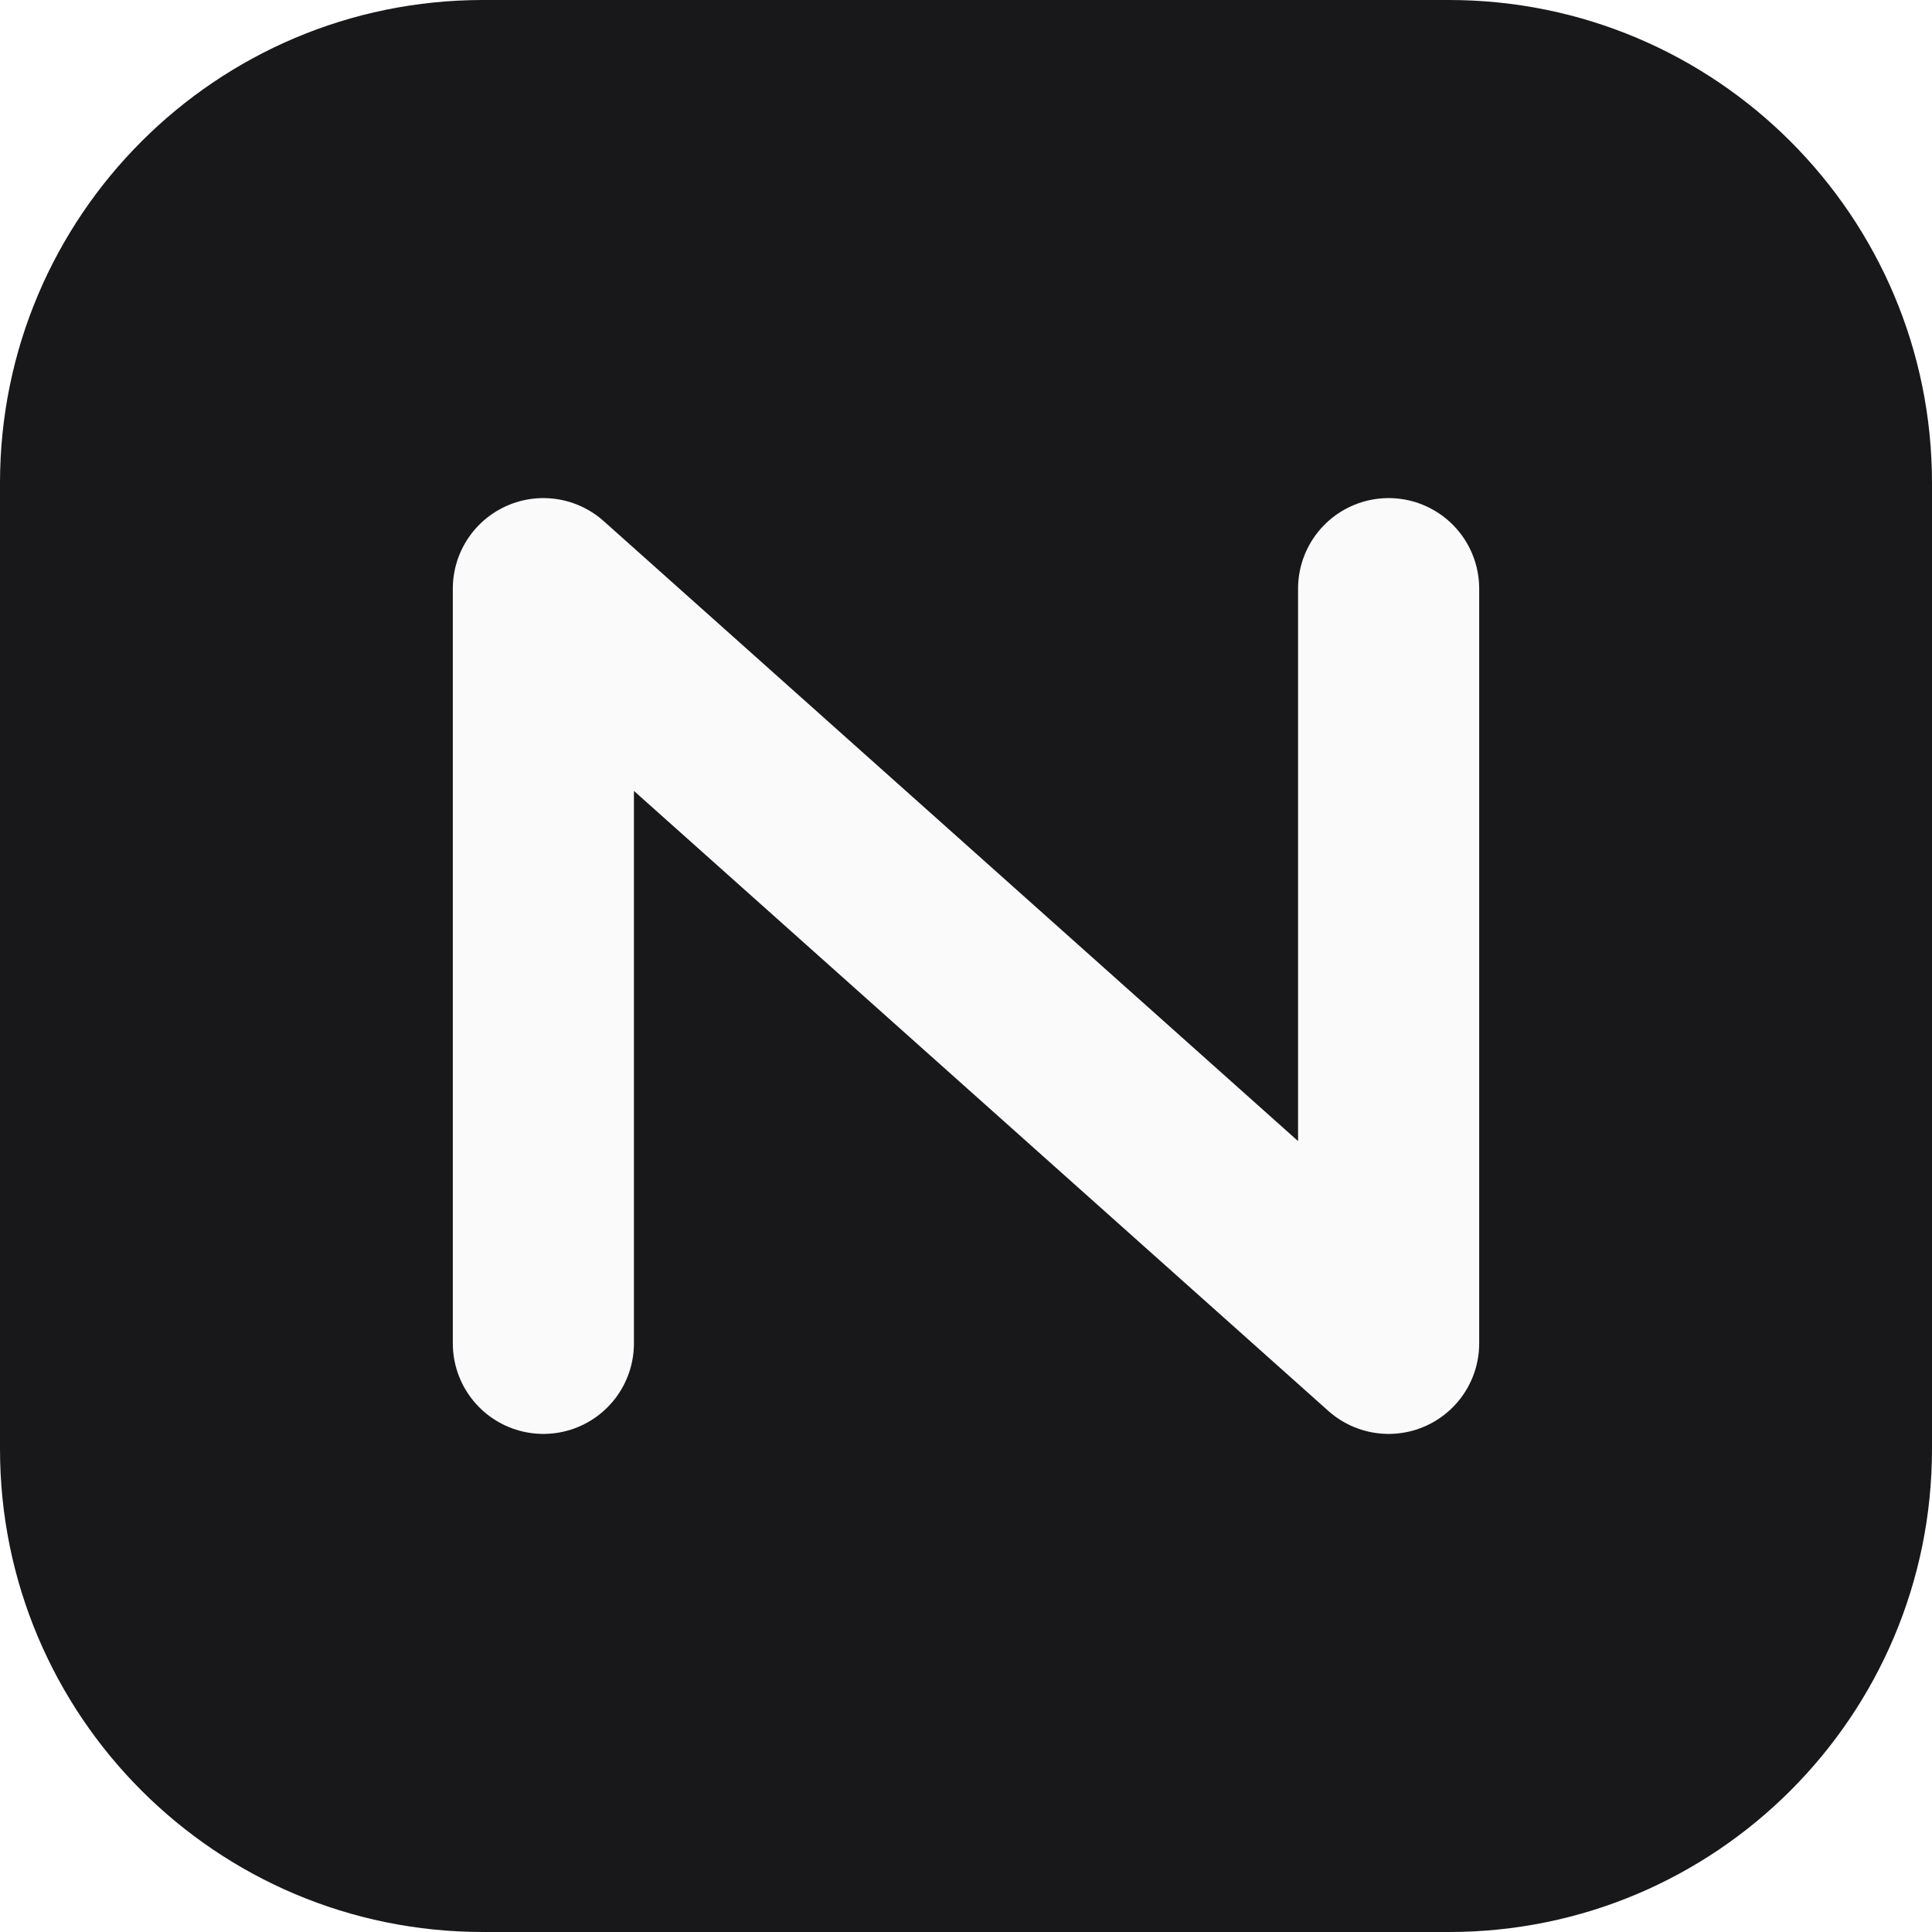
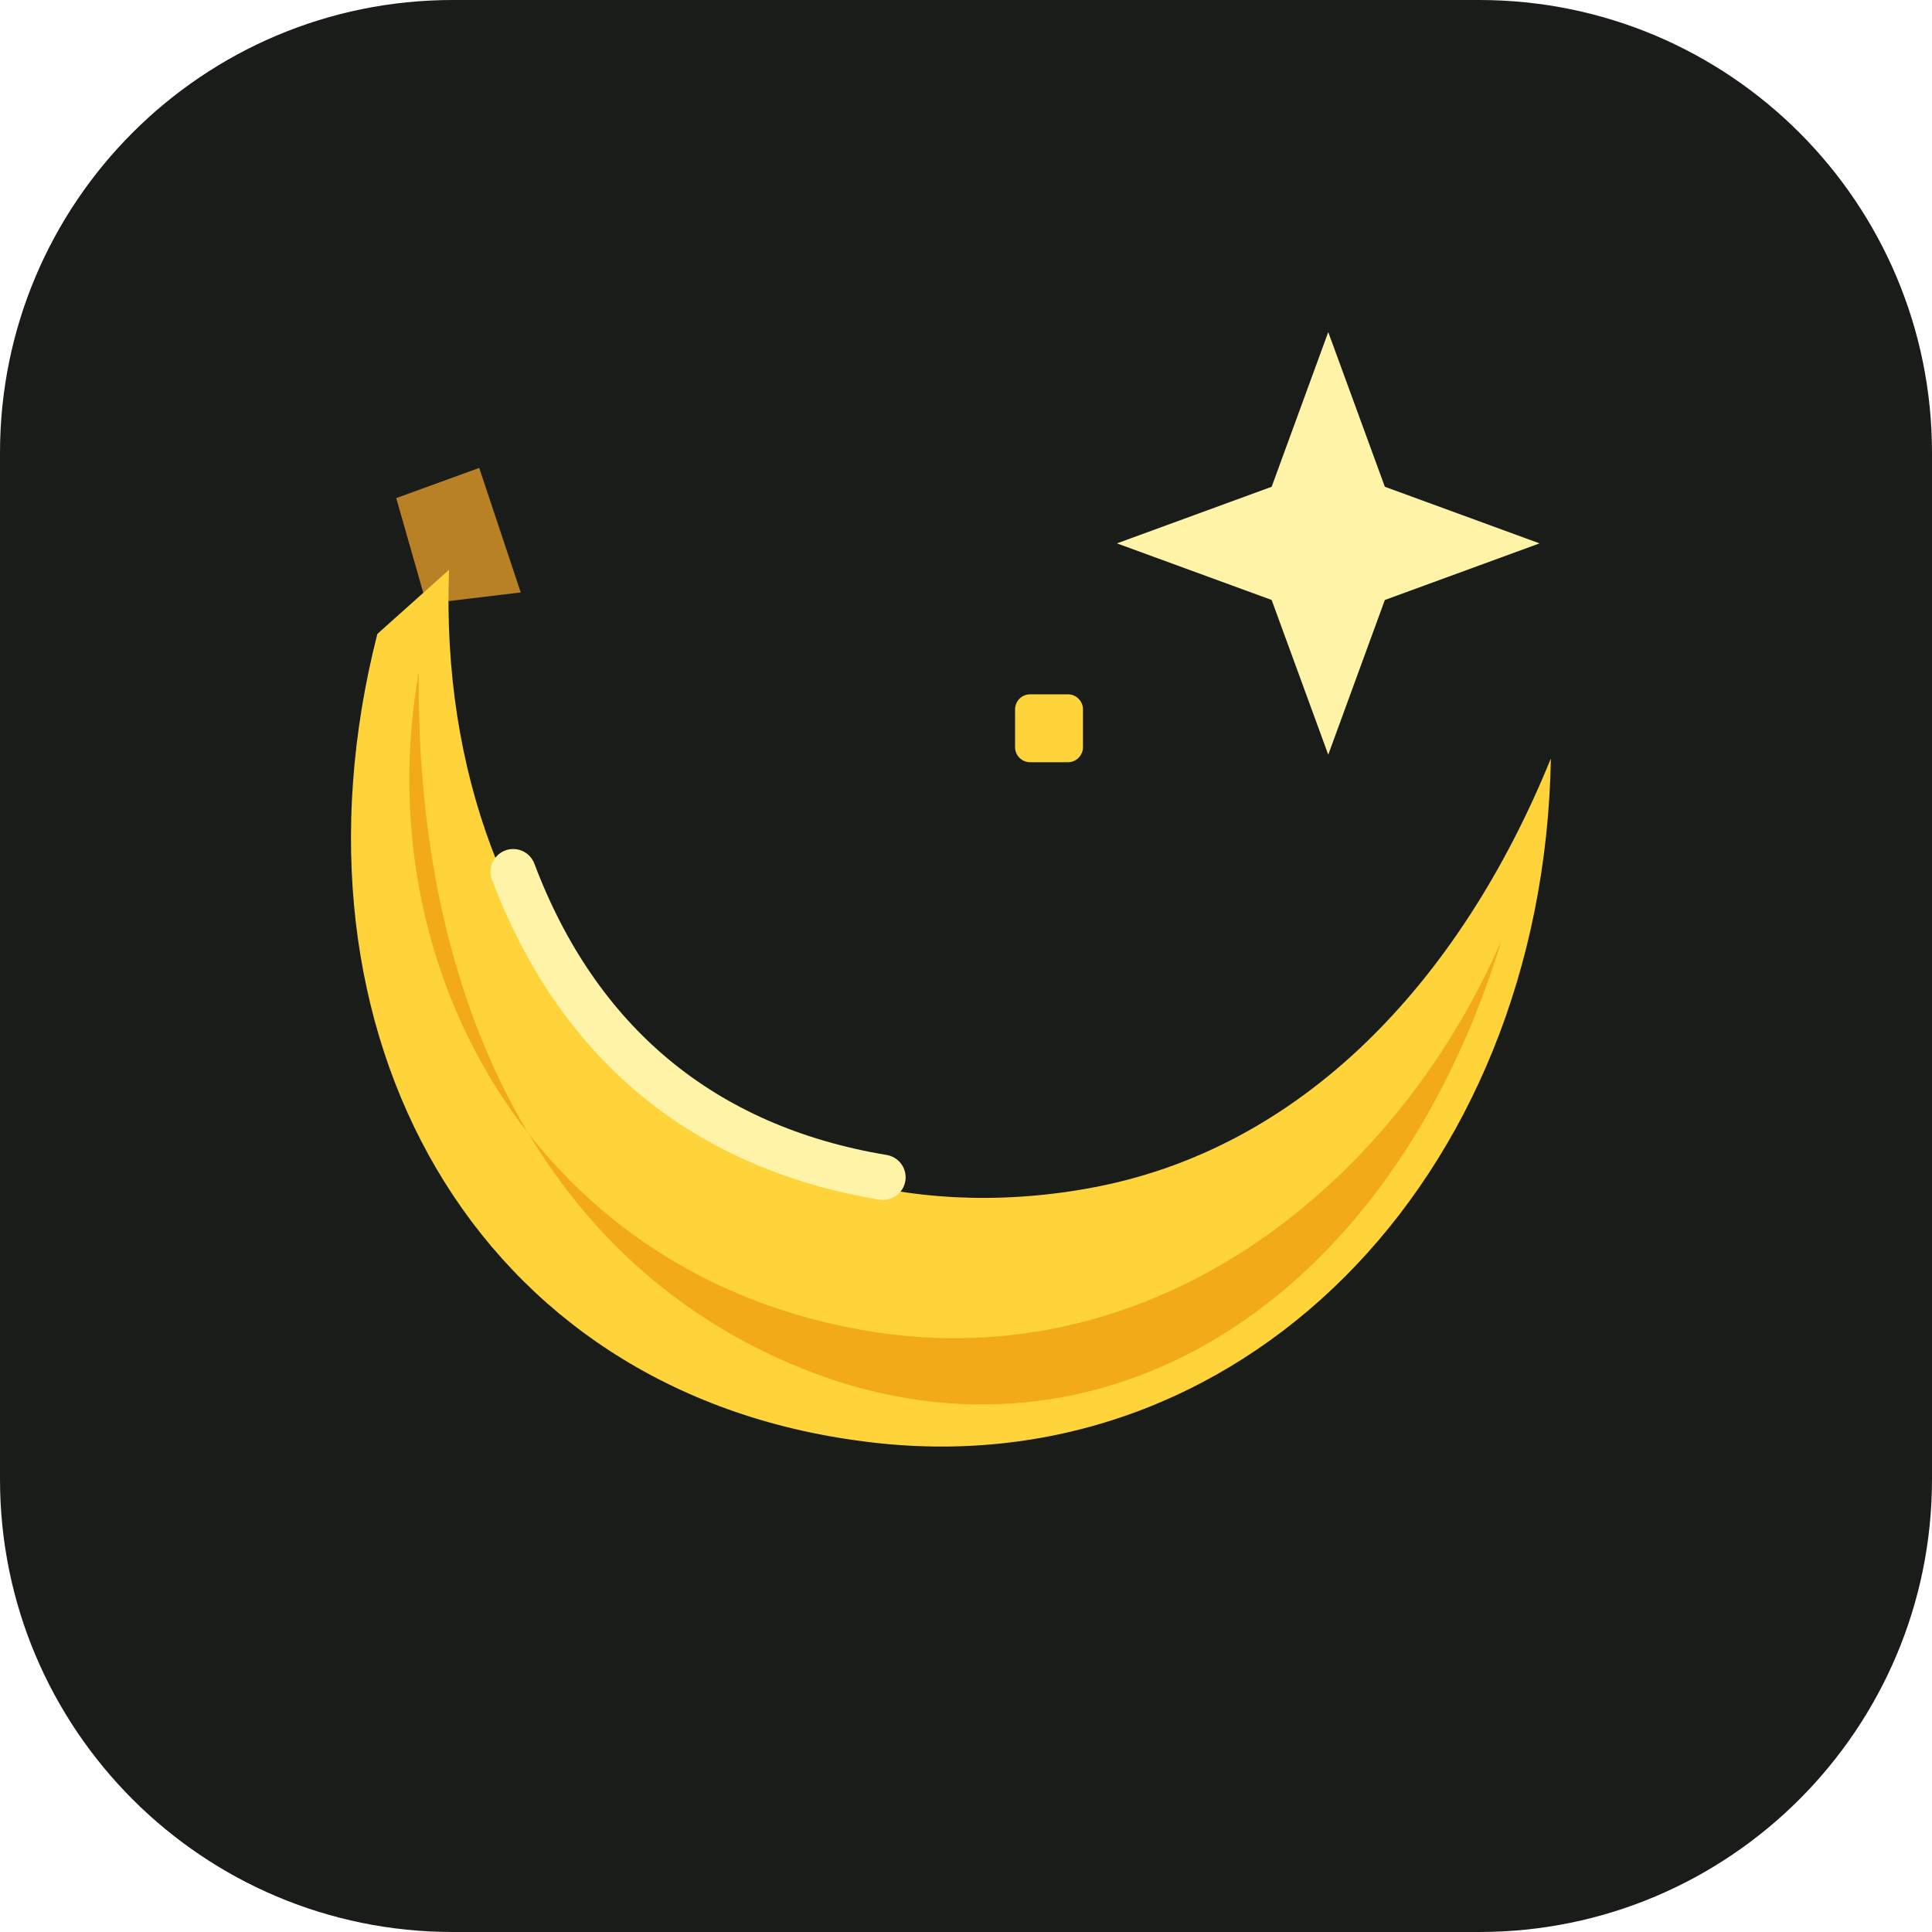
- <svg xmlns="http://www.w3.org/2000/svg" viewBox="0 0 512 512" width="512" height="512" role="img" aria-label="Image studio logo">
-   <rect width="512" height="512" rx="128" fill="#18181b" />
-   <path d="M144 356V156l224 200V156" fill="none" stroke="#fafafa" stroke-width="48" stroke-linecap="round" stroke-linejoin="round" />
+ <svg xmlns="http://www.w3.org/2000/svg" width="512" height="512" viewBox="0 0 512 512" role="img" aria-labelledby="title">
+   <rect width="512" height="512" rx="120" fill="#191C18" />
+   <g>
+     <path d="M113 160l-8-28 22-8 11 33" fill="#B98125" />
+     <path d="M119 151C115 259 192 332 288 315c57-10 99-55 123-114-2 112-83 194-182 181C126 369 73 274 100 168Z" fill="#FFD43B" />
+     <path d="M111 178c-14 79 31 158 115 174 77 15 143-36 172-103-30 98-107 143-182 115-72-27-106-99-105-186Z" fill="#F3AA19" />
+     <path d="M136 231c17 45 50 73 98 81" fill="none" stroke="#FFF3A7" stroke-width="12" stroke-linecap="round" />
+     <path d="m352 88 15 41 41 15-41 15-15 41-15-41-41-15 41-15Z" fill="#FFF3A7" />
+     <rect x="269" y="184" width="18" height="18" rx="4" fill="#FFD43B" />
+   </g>
</svg>
